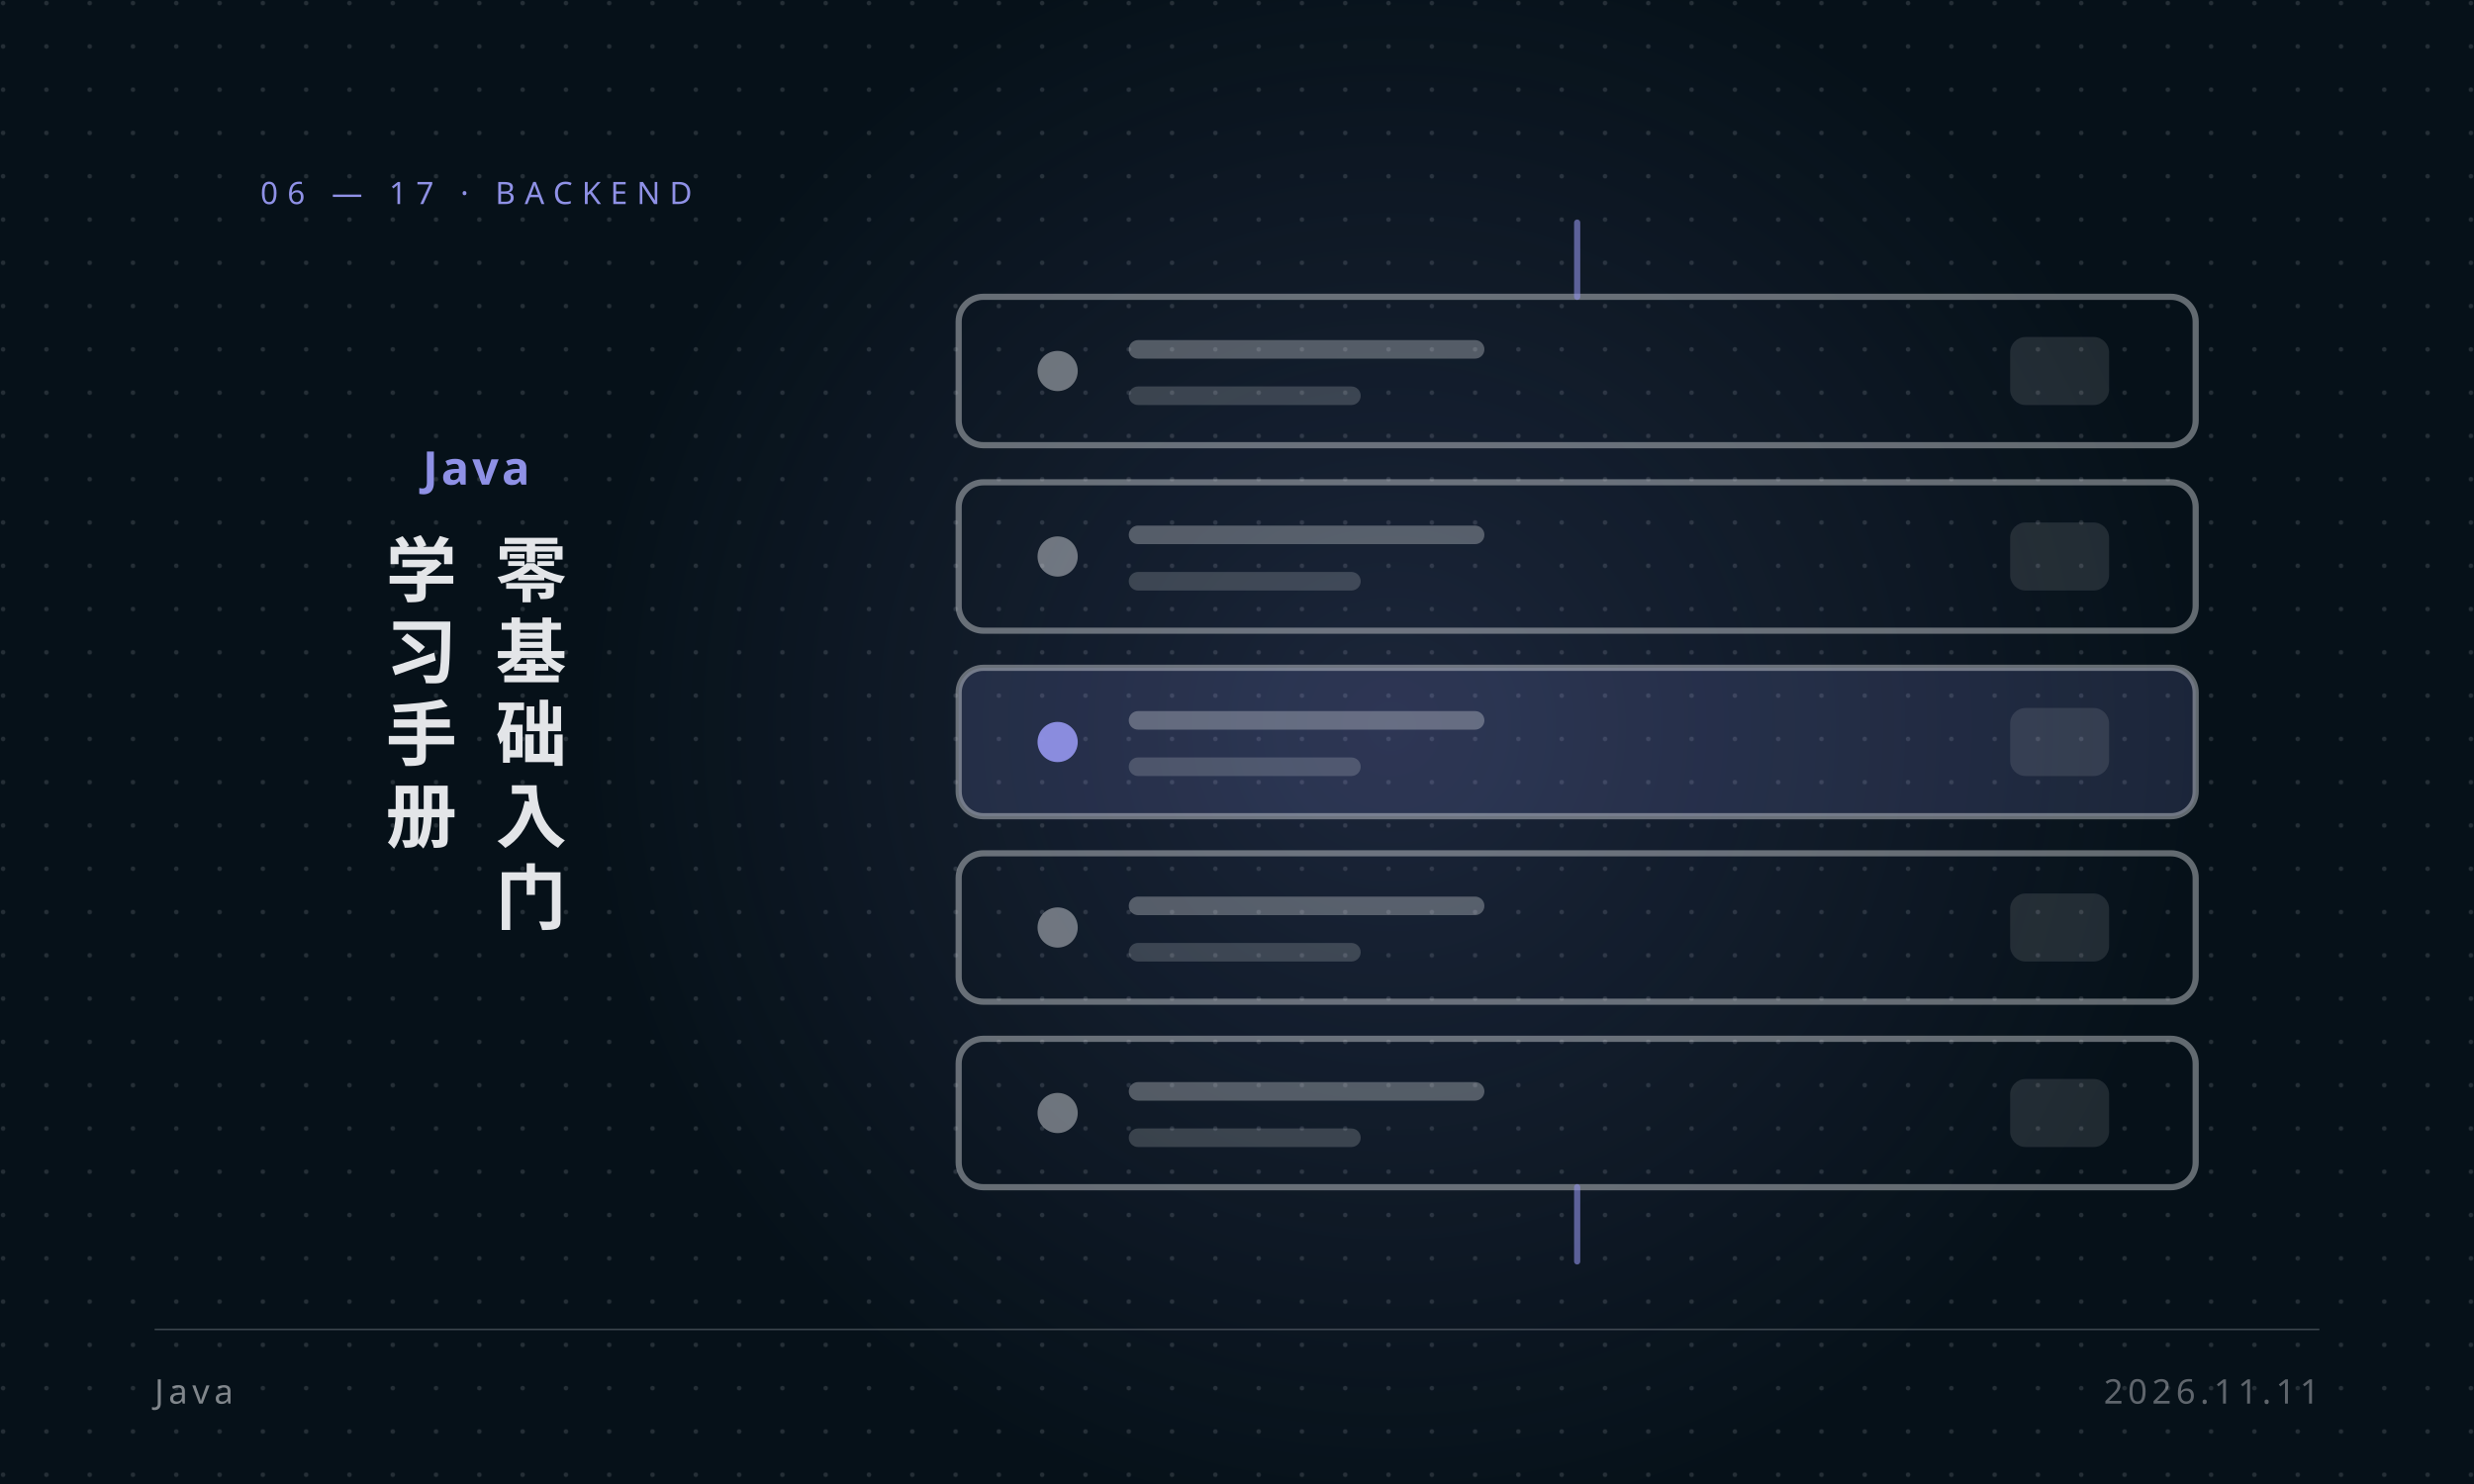
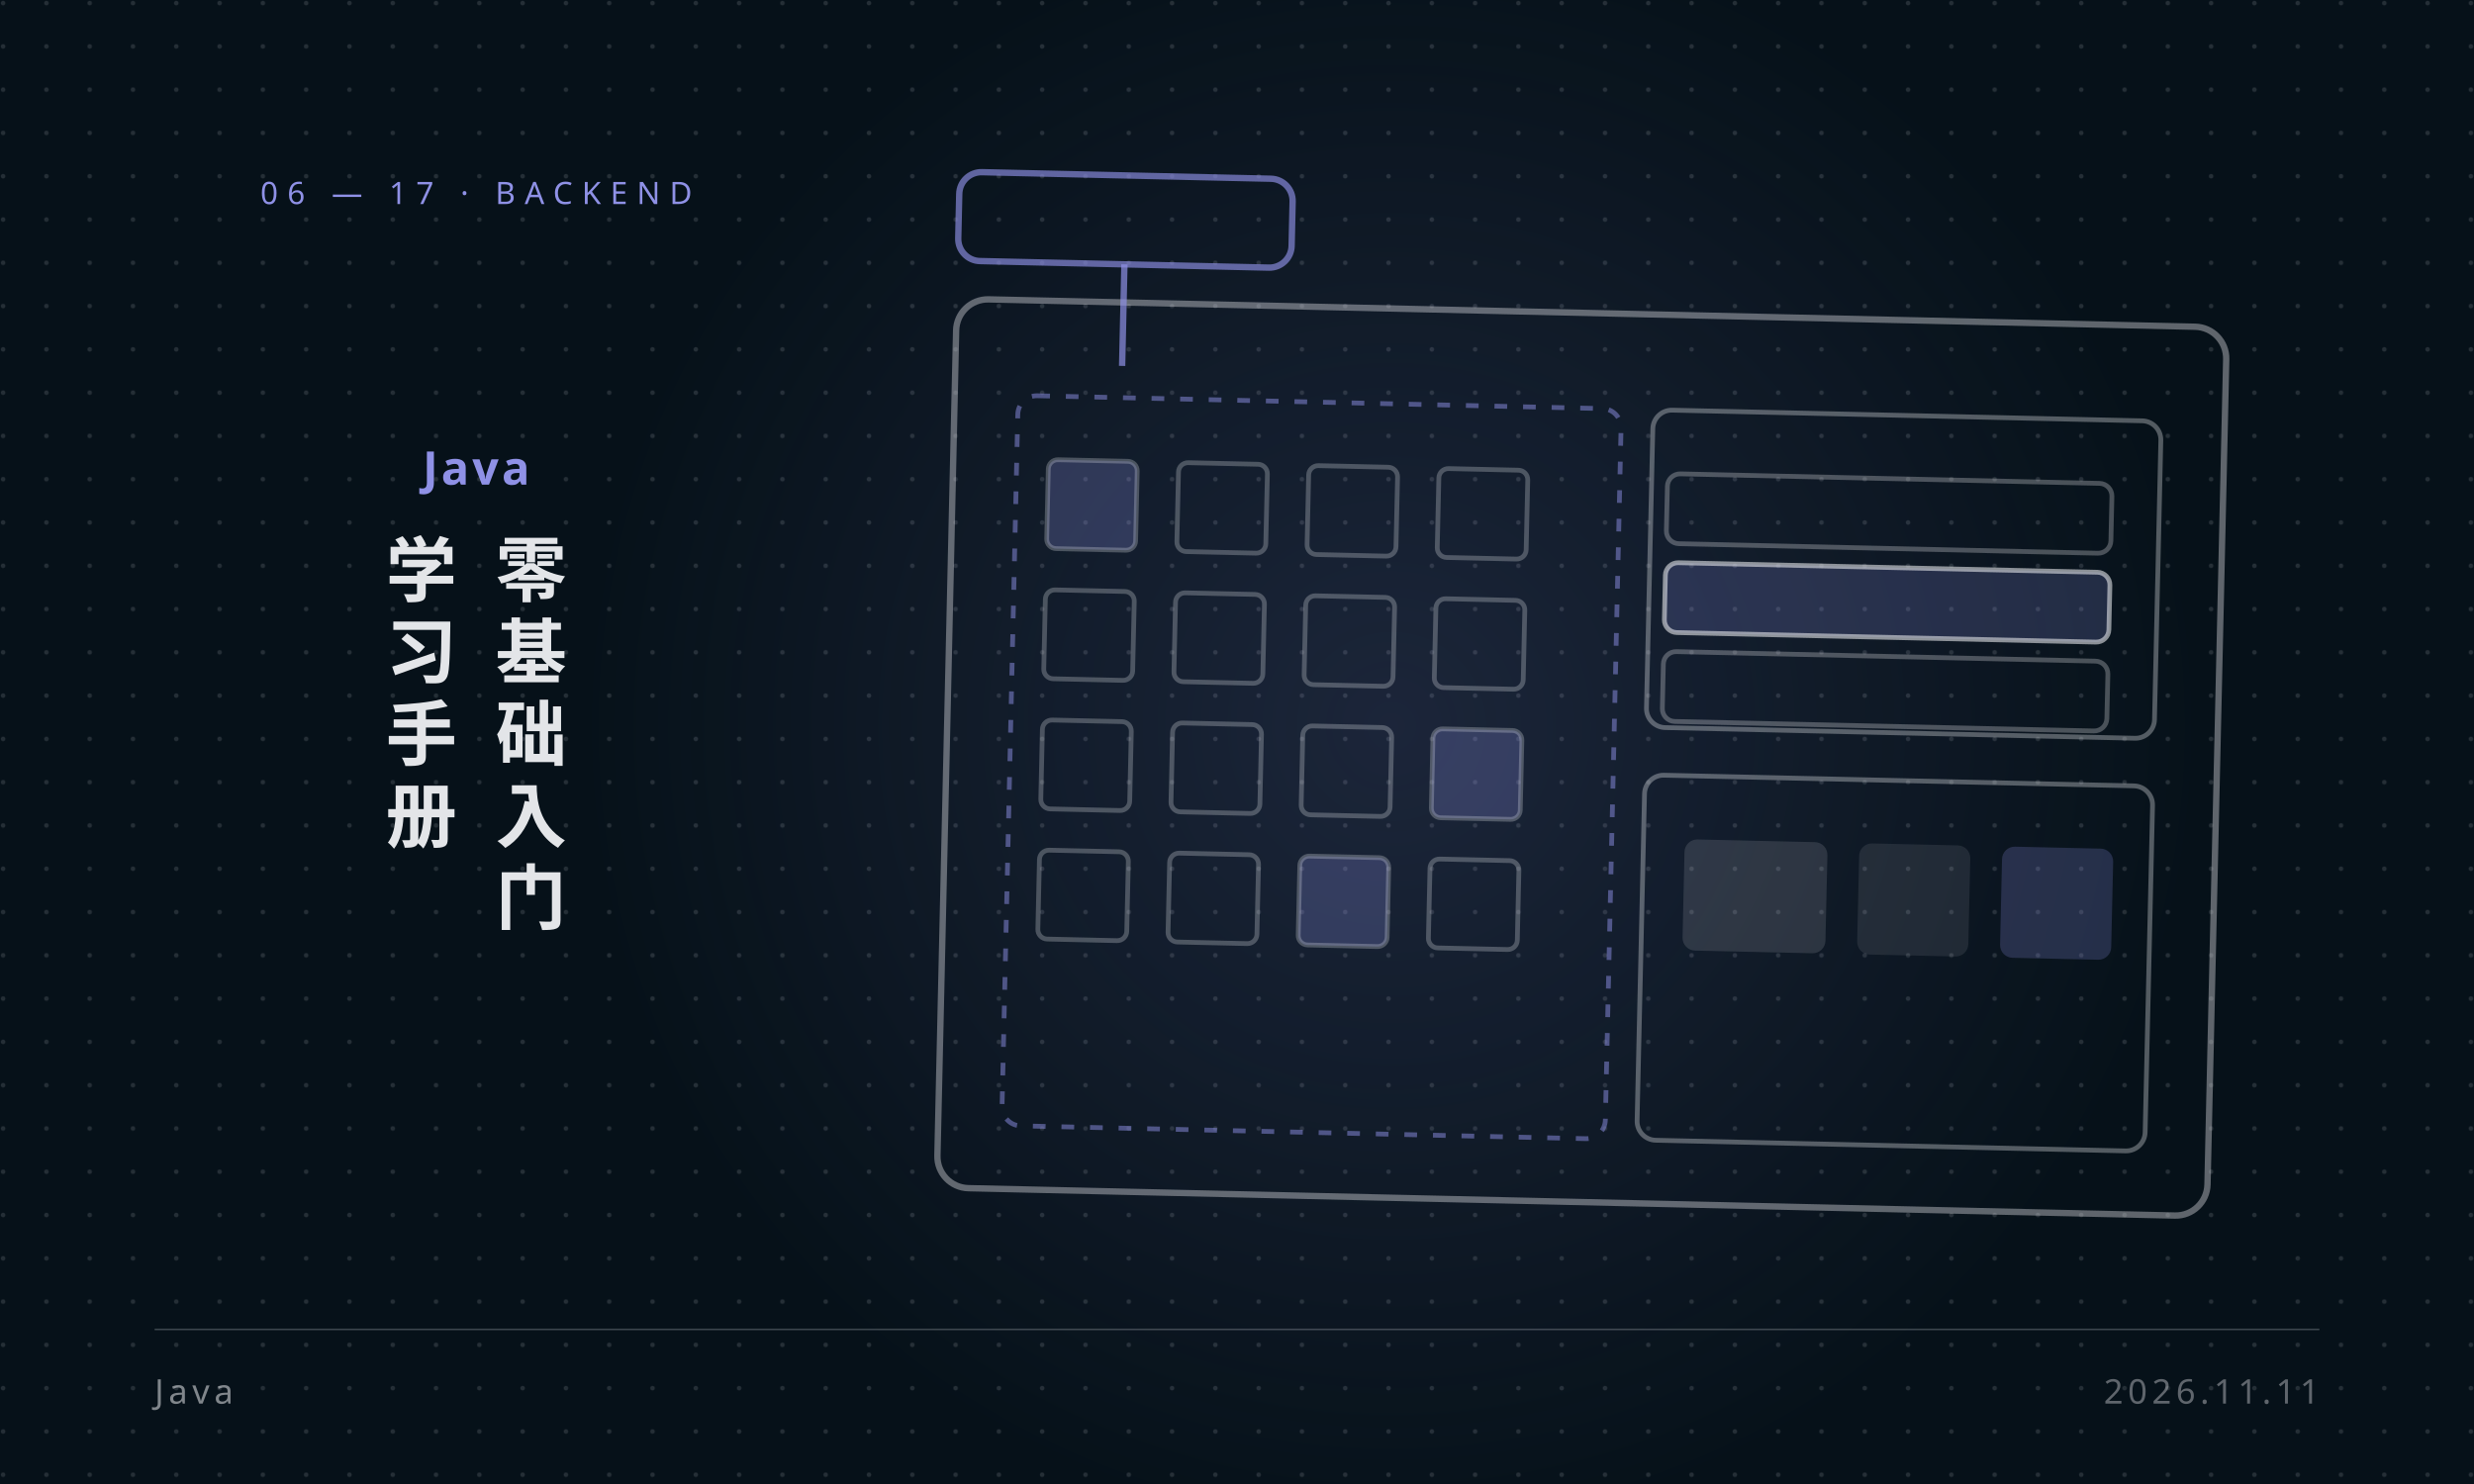
<svg xmlns="http://www.w3.org/2000/svg" width="1600" height="960" viewBox="0 0 1600 960" role="img" aria-label="Java零基础入门学习手册 封面">
  <style>
    @media (prefers-reduced-motion: no-preference) {
      .flow { stroke-dasharray: 24 150; animation: flow 2.6s linear infinite; }
      .breathe { animation: breathe 3.2s ease-in-out infinite; }
      .breathe.d2 { animation-delay: 0.8s; }
      .breathe.d3 { animation-delay: 1.6s; }
    }
    @keyframes flow { from { stroke-dashoffset: 88; } to { stroke-dashoffset: 0; } }
    @keyframes breathe { 0%, 100% { opacity: 0.45; } 50% { opacity: 1; } }
  </style>
  <defs>
    <pattern id="dots" width="28" height="28" patternUnits="userSpaceOnUse">
      <circle cx="2" cy="2" r="1.5" fill="#e3e5e8" opacity="0.14" />
    </pattern>
    <radialGradient id="glow" cx="0.5" cy="0.5" r="0.5">
      <stop offset="0" stop-color="#8f91e6" stop-opacity="0.16" />
      <stop offset="1" stop-color="#8f91e6" stop-opacity="0" />
    </radialGradient>
  </defs>
  <rect width="1600" height="960" fill="#061119" />
  <rect width="1600" height="960" fill="url(#dots)" />
  <circle cx="900" cy="470" r="520" fill="url(#glow)" class="breathe" />
-   <g>
+   <g transform="translate(23 10) translate(1000 480) scale(1 1) rotate(1.30) scale(1.027) translate(-1000 -480)">
    <g>
-       <rect x="620" y="192" width="800" height="96" rx="16" fill="none" fill-opacity="0" stroke="#e3e5e8" stroke-width="4" stroke-opacity="0.42" />
-       <circle cx="684" cy="240" r="13" fill="#e3e5e8" opacity="0.45" />
-       <rect x="730" y="220" width="230" height="12" rx="6" fill="#e3e5e8" opacity="0.32" />
-       <rect x="730" y="250" width="150" height="12" rx="6" fill="#e3e5e8" opacity="0.2" />
-       <rect x="1300" y="218" width="64" height="44" rx="10" fill="#e3e5e8" opacity="0.12" />
-       <rect x="620" y="312" width="800" height="96" rx="16" fill="none" fill-opacity="0" stroke="#e3e5e8" stroke-width="4" stroke-opacity="0.42" />
-       <circle cx="684" cy="360" r="13" fill="#e3e5e8" opacity="0.45" />
-       <rect x="730" y="340" width="230" height="12" rx="6" fill="#e3e5e8" opacity="0.32" />
-       <rect x="730" y="370" width="150" height="12" rx="6" fill="#e3e5e8" opacity="0.2" />
-       <rect x="1300" y="338" width="64" height="44" rx="10" fill="#e3e5e8" opacity="0.12" />
-       <rect x="620" y="432" width="800" height="96" rx="16" fill="#8f91e6" fill-opacity="0.16" stroke="#e3e5e8" stroke-width="4" stroke-opacity="0.42" />
-       <circle cx="684" cy="480" r="13" fill="#8f91e6" opacity="0.95" />
-       <rect x="730" y="460" width="230" height="12" rx="6" fill="#e3e5e8" opacity="0.32" />
-       <rect x="730" y="490" width="150" height="12" rx="6" fill="#e3e5e8" opacity="0.2" />
-       <rect x="1300" y="458" width="64" height="44" rx="10" fill="#e3e5e8" opacity="0.12" />
-       <rect x="620" y="552" width="800" height="96" rx="16" fill="none" fill-opacity="0" stroke="#e3e5e8" stroke-width="4" stroke-opacity="0.42" />
-       <circle cx="684" cy="600" r="13" fill="#e3e5e8" opacity="0.45" />
-       <rect x="730" y="580" width="230" height="12" rx="6" fill="#e3e5e8" opacity="0.32" />
-       <rect x="730" y="610" width="150" height="12" rx="6" fill="#e3e5e8" opacity="0.2" />
-       <rect x="1300" y="578" width="64" height="44" rx="10" fill="#e3e5e8" opacity="0.12" />
-       <rect x="620" y="672" width="800" height="96" rx="16" fill="none" fill-opacity="0" stroke="#e3e5e8" stroke-width="4" stroke-opacity="0.42" />
-       <circle cx="684" cy="720" r="13" fill="#e3e5e8" opacity="0.45" />
-       <rect x="730" y="700" width="230" height="12" rx="6" fill="#e3e5e8" opacity="0.32" />
-       <rect x="730" y="730" width="150" height="12" rx="6" fill="#e3e5e8" opacity="0.2" />
-       <rect x="1300" y="698" width="64" height="44" rx="10" fill="#e3e5e8" opacity="0.12" />
+       <rect x="600" y="200" width="800" height="560" rx="20" fill="none" stroke="#e3e5e8" stroke-width="4" stroke-opacity="0.4" />
+       <rect x="640" y="260" width="380" height="460" rx="12" fill="none" stroke="#8f91e6" stroke-width="3" stroke-opacity="0.5" stroke-dasharray="8 10" />
+       <rect x="1040" y="260" width="320" height="200" rx="12" fill="none" stroke="#e3e5e8" stroke-width="3" stroke-opacity="0.35" />
+       <rect x="1040" y="490" width="320" height="230" rx="12" fill="none" stroke="#e3e5e8" stroke-width="3" stroke-opacity="0.35" />
+       <rect x="660" y="300" width="56" height="56" rx="6" fill="#8f91e6" fill-opacity="0.25" stroke="#e3e5e8" stroke-width="3" stroke-opacity="0.28" />
+       <rect x="742" y="300" width="56" height="56" rx="6" fill="none" fill-opacity="0" stroke="#e3e5e8" stroke-width="3" stroke-opacity="0.28" />
+       <rect x="824" y="300" width="56" height="56" rx="6" fill="none" fill-opacity="0" stroke="#e3e5e8" stroke-width="3" stroke-opacity="0.28" />
+       <rect x="906" y="300" width="56" height="56" rx="6" fill="none" fill-opacity="0" stroke="#e3e5e8" stroke-width="3" stroke-opacity="0.28" />
+       <rect x="660" y="382" width="56" height="56" rx="6" fill="none" fill-opacity="0" stroke="#e3e5e8" stroke-width="3" stroke-opacity="0.28" />
+       <rect x="742" y="382" width="56" height="56" rx="6" fill="none" fill-opacity="0" stroke="#e3e5e8" stroke-width="3" stroke-opacity="0.28" />
+       <rect x="824" y="382" width="56" height="56" rx="6" fill="none" fill-opacity="0" stroke="#e3e5e8" stroke-width="3" stroke-opacity="0.28" />
+       <rect x="906" y="382" width="56" height="56" rx="6" fill="none" fill-opacity="0" stroke="#e3e5e8" stroke-width="3" stroke-opacity="0.28" />
+       <rect x="660" y="464" width="56" height="56" rx="6" fill="none" fill-opacity="0" stroke="#e3e5e8" stroke-width="3" stroke-opacity="0.28" />
+       <rect x="742" y="464" width="56" height="56" rx="6" fill="none" fill-opacity="0" stroke="#e3e5e8" stroke-width="3" stroke-opacity="0.28" />
+       <rect x="824" y="464" width="56" height="56" rx="6" fill="none" fill-opacity="0" stroke="#e3e5e8" stroke-width="3" stroke-opacity="0.28" />
+       <rect x="906" y="464" width="56" height="56" rx="6" fill="#8f91e6" fill-opacity="0.25" stroke="#e3e5e8" stroke-width="3" stroke-opacity="0.28" />
+       <rect x="660" y="546" width="56" height="56" rx="6" fill="none" fill-opacity="0" stroke="#e3e5e8" stroke-width="3" stroke-opacity="0.28" />
+       <rect x="742" y="546" width="56" height="56" rx="6" fill="none" fill-opacity="0" stroke="#e3e5e8" stroke-width="3" stroke-opacity="0.28" />
+       <rect x="824" y="546" width="56" height="56" rx="6" fill="#8f91e6" fill-opacity="0.25" stroke="#e3e5e8" stroke-width="3" stroke-opacity="0.28" />
+       <rect x="906" y="546" width="56" height="56" rx="6" fill="none" fill-opacity="0" stroke="#e3e5e8" stroke-width="3" stroke-opacity="0.28" />
+       <rect x="1050" y="300" width="280" height="44" rx="8" fill="none" fill-opacity="0" stroke="#e3e5e8" stroke-width="3" stroke-opacity="0.3" />
+       <rect x="1050" y="356" width="280" height="44" rx="8" fill="#8f91e6" fill-opacity="0.2" stroke="#e3e5e8" stroke-width="3" stroke-opacity="0.6" />
+       <rect x="1050" y="412" width="280" height="44" rx="8" fill="none" fill-opacity="0" stroke="#e3e5e8" stroke-width="3" stroke-opacity="0.3" />
+       <rect x="1066" y="530" width="90" height="70" rx="8" fill="#e3e5e8" opacity="0.14" />
+       <rect x="1176" y="530" width="70" height="70" rx="8" fill="#e3e5e8" opacity="0.1" />
+       <rect x="1266" y="530" width="70" height="70" rx="8" fill="#8f91e6" opacity="0.22" />
+       <rect x="600" y="120" width="210" height="56" rx="14" fill="none" stroke="#8f91e6" stroke-width="4" stroke-opacity="0.65" />
+       <path d="M705 176 V240" stroke="#8f91e6" stroke-width="4" stroke-opacity="0.7" class="flow" />
    </g>
-     <path class="flow" d="M1020 144 V192 M1020 768 V816" stroke="#8f91e6" stroke-width="4" stroke-opacity="0.6" stroke-linecap="round" />
  </g>
  <text x="308" y="132" text-anchor="middle" font-family="'Segoe UI','Helvetica Neue',sans-serif" font-size="20" letter-spacing="6" fill="#8f91e6">06 — 17 · BACKEND</text>
  <text x="308" y="313.5" text-anchor="middle" font-family="'Segoe UI','Helvetica Neue',sans-serif" font-size="30" font-weight="600" letter-spacing="2" fill="#8f91e6">Java</text>
  <text x="343.5" y="385.5" text-anchor="middle" font-family="'PingFang SC','Microsoft YaHei','Noto Sans SC',sans-serif" font-size="46" font-weight="600" fill="#e3e5e8">零</text>
  <text x="343.5" y="438.5" text-anchor="middle" font-family="'PingFang SC','Microsoft YaHei','Noto Sans SC',sans-serif" font-size="46" font-weight="600" fill="#e3e5e8">基</text>
  <text x="343.5" y="491.5" text-anchor="middle" font-family="'PingFang SC','Microsoft YaHei','Noto Sans SC',sans-serif" font-size="46" font-weight="600" fill="#e3e5e8">础</text>
  <text x="343.5" y="544.5" text-anchor="middle" font-family="'PingFang SC','Microsoft YaHei','Noto Sans SC',sans-serif" font-size="46" font-weight="600" fill="#e3e5e8">入</text>
  <text x="343.5" y="597.5" text-anchor="middle" font-family="'PingFang SC','Microsoft YaHei','Noto Sans SC',sans-serif" font-size="46" font-weight="600" fill="#e3e5e8">门</text>
  <text x="272.5" y="385.5" text-anchor="middle" font-family="'PingFang SC','Microsoft YaHei','Noto Sans SC',sans-serif" font-size="46" font-weight="600" fill="#e3e5e8">学</text>
  <text x="272.5" y="438.5" text-anchor="middle" font-family="'PingFang SC','Microsoft YaHei','Noto Sans SC',sans-serif" font-size="46" font-weight="600" fill="#e3e5e8">习</text>
  <text x="272.5" y="491.5" text-anchor="middle" font-family="'PingFang SC','Microsoft YaHei','Noto Sans SC',sans-serif" font-size="46" font-weight="600" fill="#e3e5e8">手</text>
  <text x="272.5" y="544.5" text-anchor="middle" font-family="'PingFang SC','Microsoft YaHei','Noto Sans SC',sans-serif" font-size="46" font-weight="600" fill="#e3e5e8">册</text>
  <line x1="100" y1="860" x2="1500" y2="860" stroke="#e3e5e8" stroke-width="1" stroke-opacity="0.25" />
  <text x="100" y="908" font-family="'PingFang SC','Microsoft YaHei','Noto Sans SC',sans-serif" font-size="22" letter-spacing="3" fill="#e3e5e8" fill-opacity="0.55">Java</text>
  <text x="1500" y="908" text-anchor="end" font-family="'Segoe UI','Helvetica Neue',sans-serif" font-size="22" letter-spacing="3" fill="#e3e5e8" fill-opacity="0.4">2026.11.11</text>
</svg>
